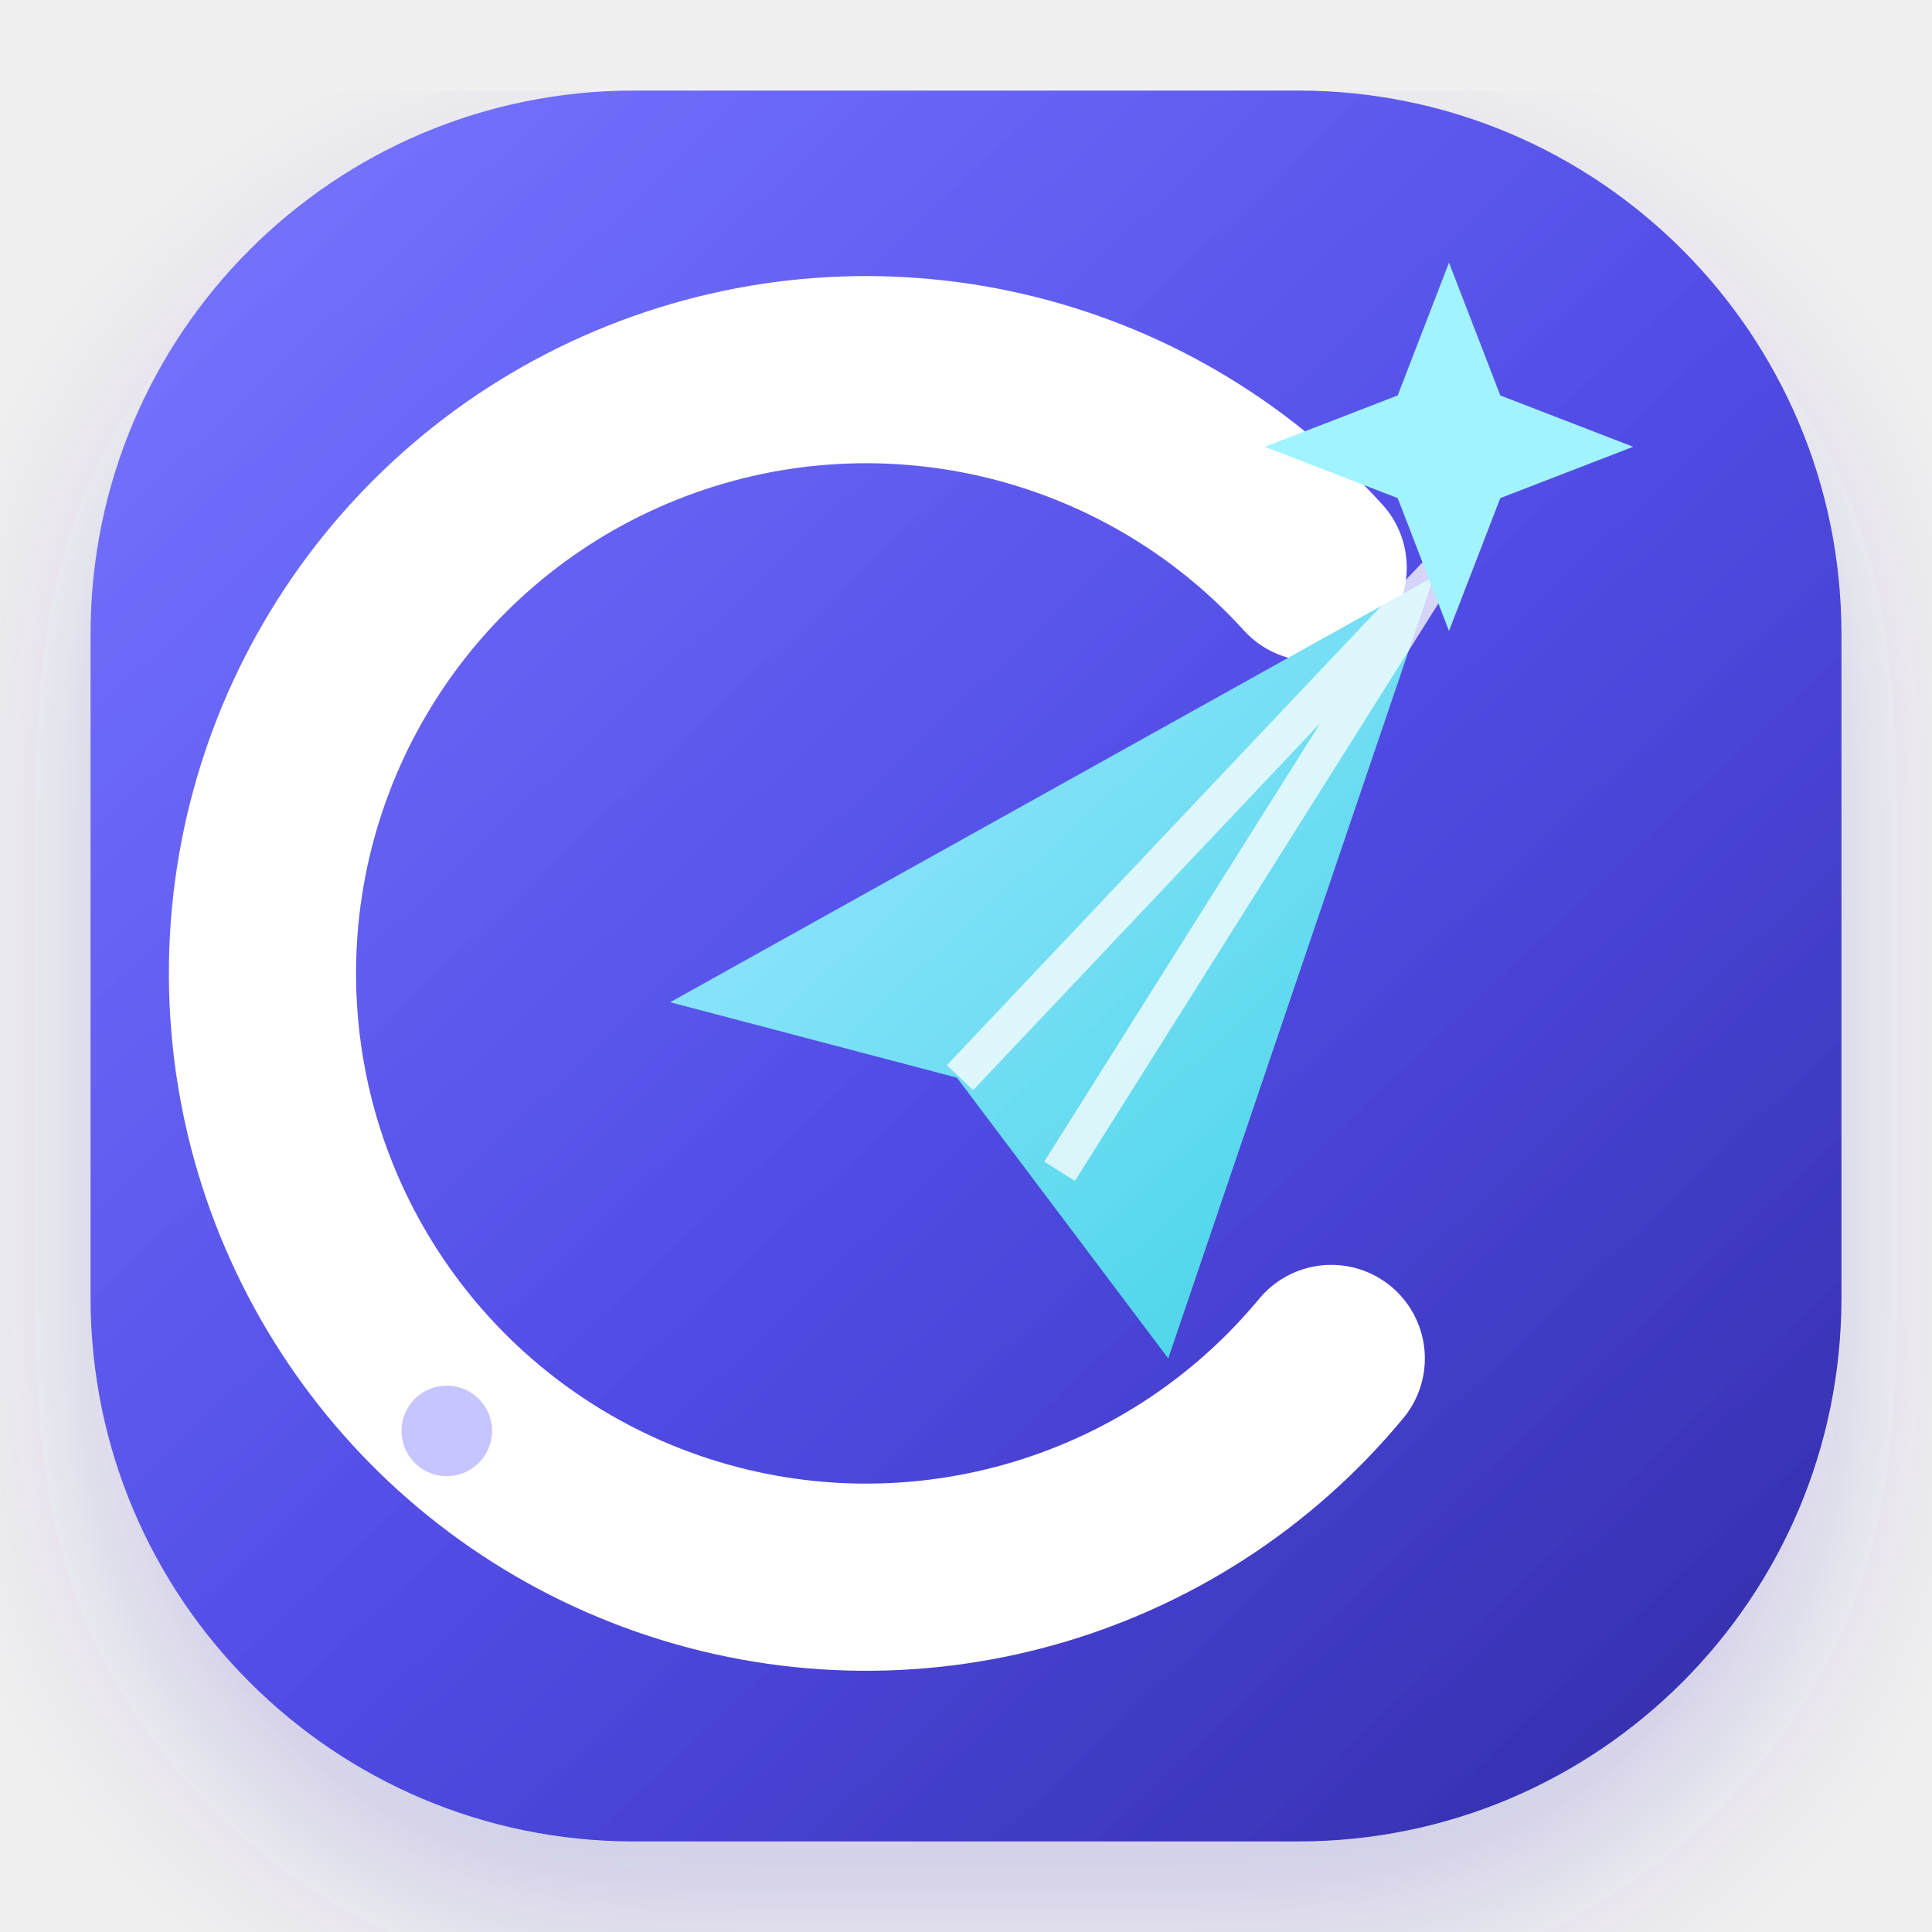
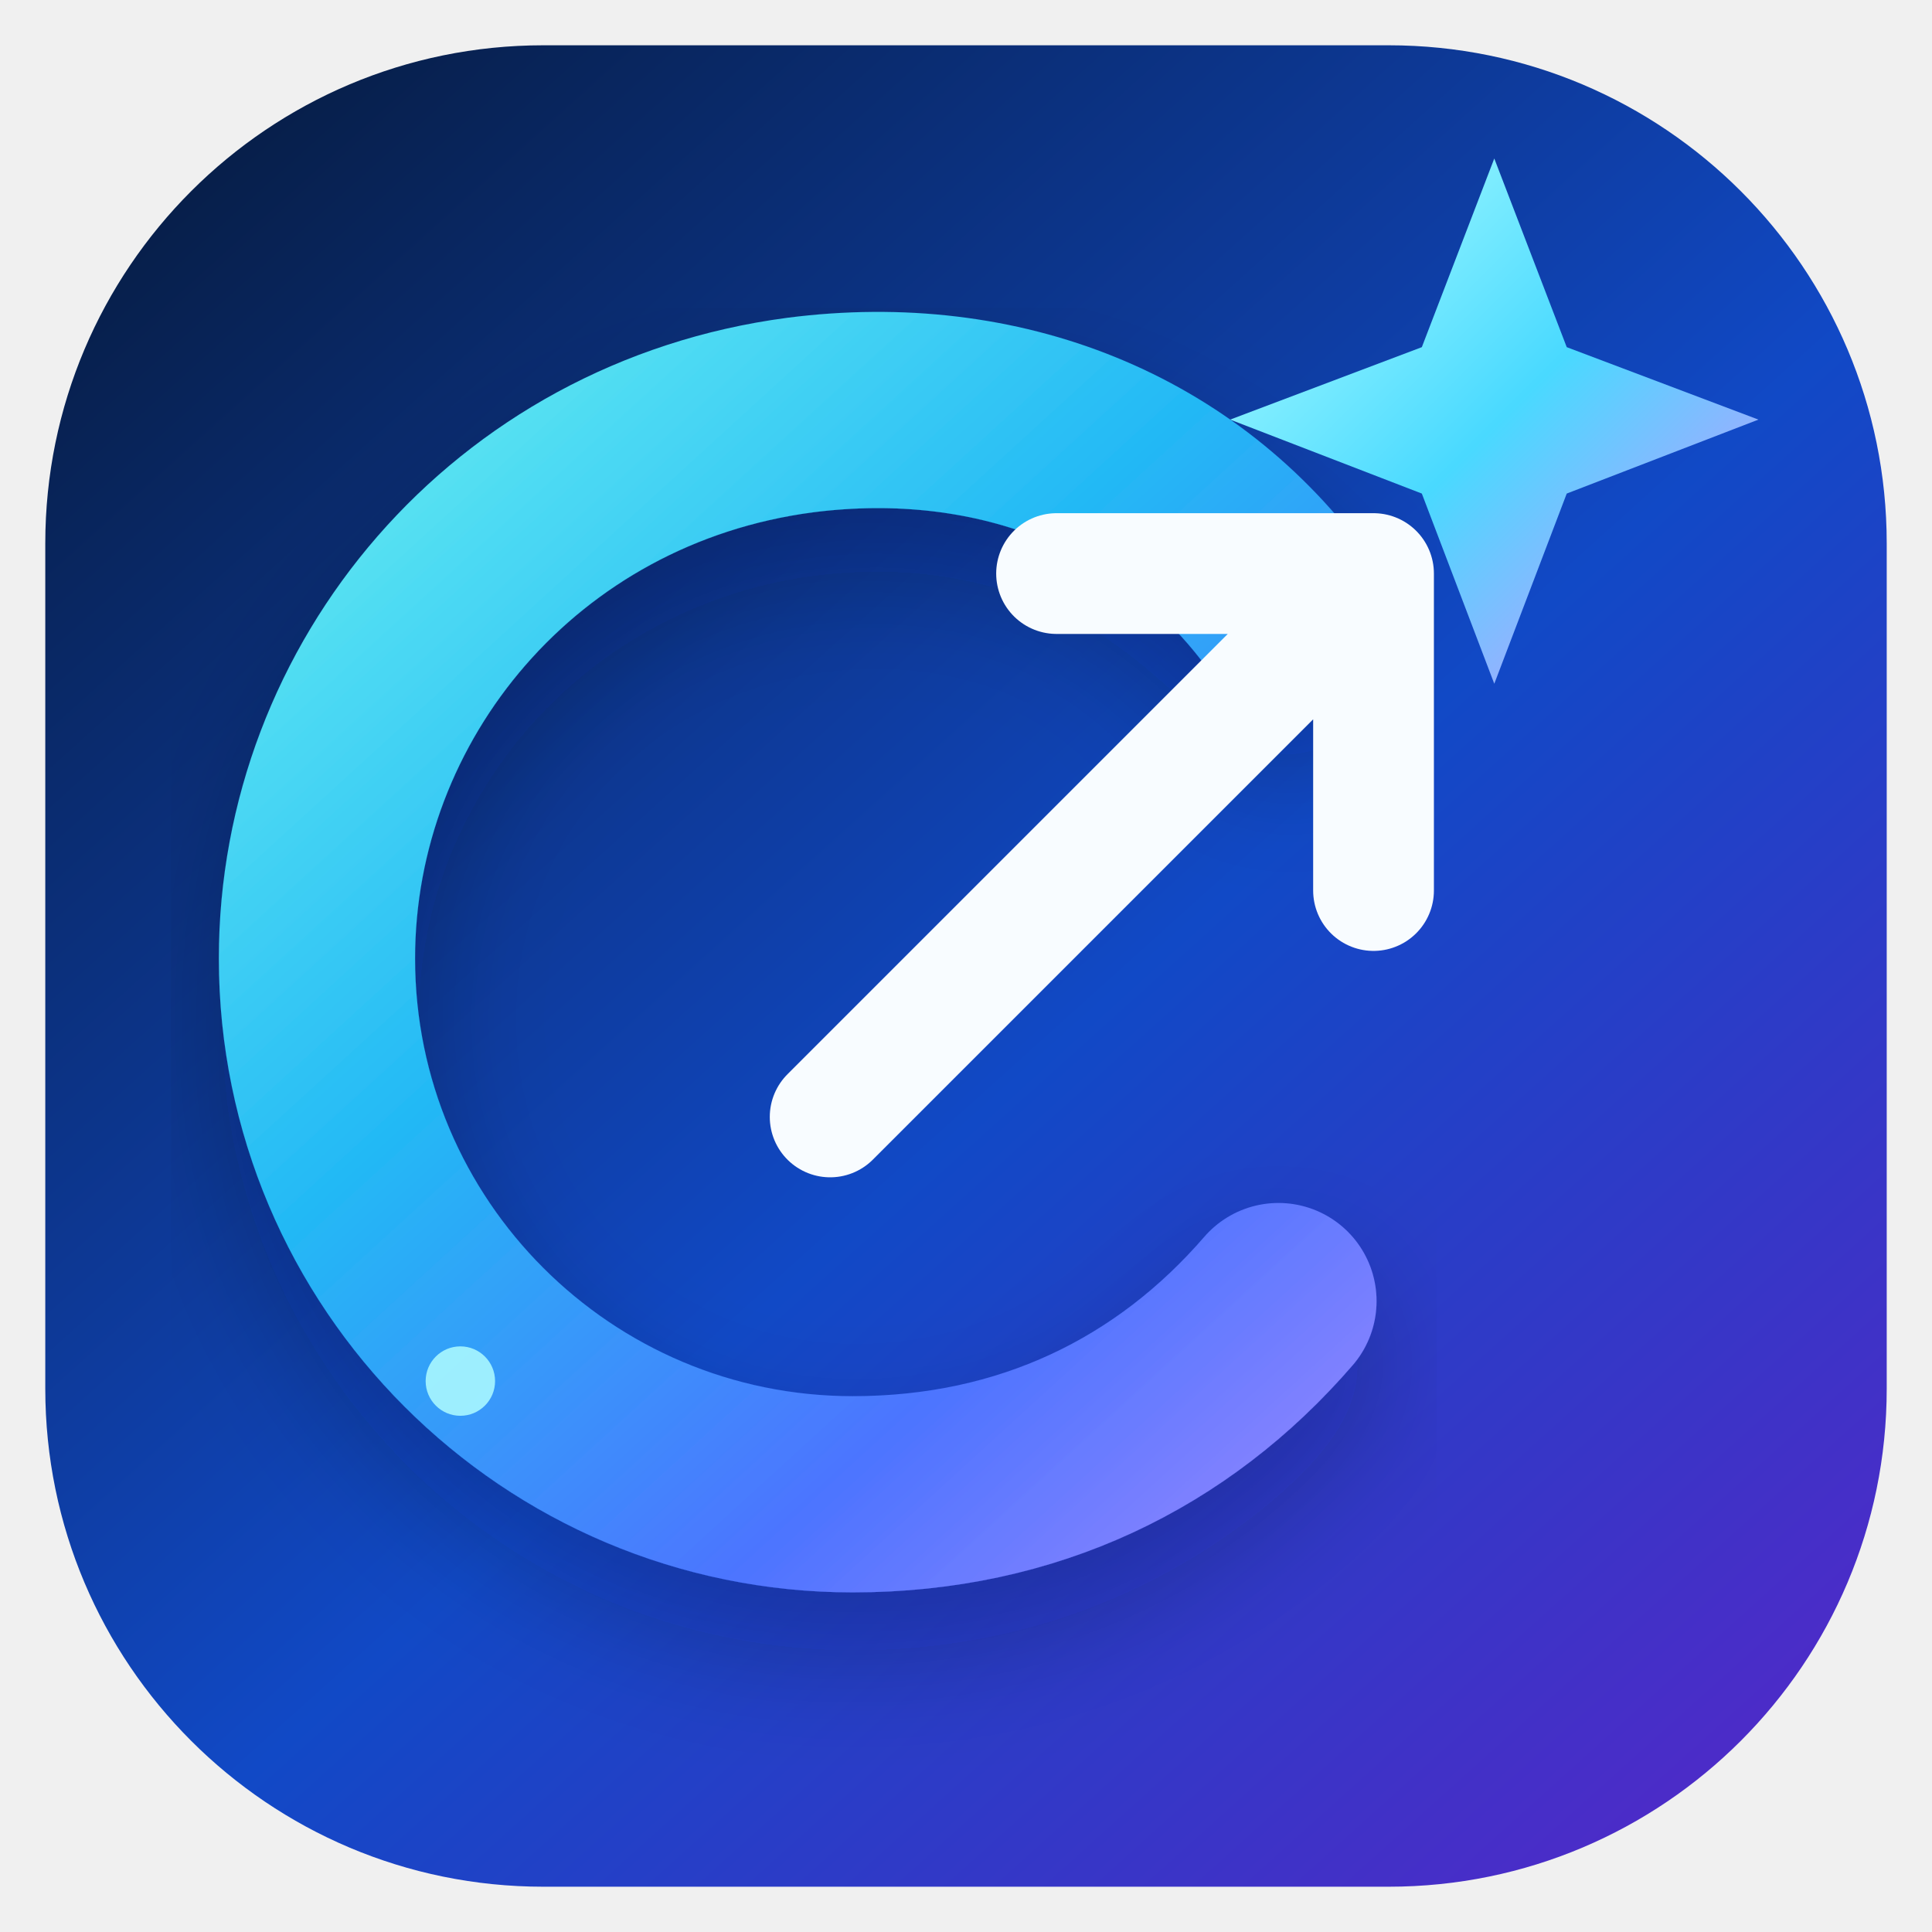
- <svg xmlns="http://www.w3.org/2000/svg" width="64" height="64" viewBox="0 0 64 64" fill="none">
+ <svg xmlns="http://www.w3.org/2000/svg" viewBox="0 0 128 128" role="img" aria-labelledby="title">
  <defs>
-     <linearGradient id="tile" x1="6" y1="5" x2="59" y2="61" gradientUnits="userSpaceOnUse">
-       <stop stop-color="#7774FF" />
-       <stop offset="0.52" stop-color="#514CE5" />
-       <stop offset="1" stop-color="#322CA8" />
+     <linearGradient id="tile" x1="10" y1="5" x2="119" y2="126" gradientUnits="userSpaceOnUse">
+       <stop stop-color="#061B3F" />
+       <stop offset=".54" stop-color="#1149C6" />
+       <stop offset="1" stop-color="#5527C8" />
    </linearGradient>
-     <linearGradient id="flight" x1="25" y1="21" x2="47" y2="45" gradientUnits="userSpaceOnUse">
-       <stop stop-color="#9BE7FF" />
-       <stop offset="1" stop-color="#41D3E6" />
+     <linearGradient id="ribbon" x1="21" y1="23" x2="95" y2="104" gradientUnits="userSpaceOnUse">
+       <stop stop-color="#69F0F1" />
+       <stop offset=".38" stop-color="#23B9F5" />
+       <stop offset=".72" stop-color="#4D74FF" />
+       <stop offset="1" stop-color="#A68BFF" />
    </linearGradient>
-     <filter id="shadow" x="-12%" y="-12%" width="124%" height="132%">
-       <feDropShadow dx="0" dy="3" stdDeviation="3" flood-color="#4740CC" flood-opacity="0.2" />
+     <linearGradient id="spark" x1="83" y1="14" x2="111" y2="42" gradientUnits="userSpaceOnUse">
+       <stop stop-color="#A7FCFF" />
+       <stop offset=".54" stop-color="#49D9FF" />
+       <stop offset="1" stop-color="#B5A0FF" />
+     </linearGradient>
+     <filter id="shadow" x="-15%" y="-15%" width="130%" height="140%">
+       <feDropShadow dx="0" dy="4" stdDeviation="4" flood-color="#020A25" flood-opacity=".22" />
    </filter>
  </defs>
-   <g filter="url(#shadow)">
-     <rect x="3" y="3" width="58" height="58" rx="18" fill="url(#tile)" />
-     <path d="M43.5 18.8A20 20 0 1 0 44.1 45" stroke="#FFFFFF" stroke-width="6.2" stroke-linecap="round" />
-     <path d="M22.2 33.2 47.5 19.1 38.7 45 31.7 35.7 22.2 33.2Z" fill="url(#flight)" />
-     <path d="M31.8 35.7 47.5 19.1 35.1 38.8" stroke="#FFFFFF" stroke-opacity="0.76" stroke-width="1.2" stroke-linejoin="round" />
-     <path d="M48 8.7 49.7 13.1 54.1 14.8 49.7 16.5 48 20.9 46.3 16.5 41.9 14.8 46.3 13.1 48 8.7Z" fill="#A1F4FF" />
-     <circle cx="14.8" cy="47.4" r="1.5" fill="#C7C5FF" />
-   </g>
+   <rect x="3" y="3" width="122" height="122" rx="33" fill="url(#tile)" />
+   <path d="M85.5 40.8C78.2 30.6 66.2 25.8 53 27.5 34.1 30 21 45.8 21 63.5c0 19.6 15.9 35.5 35.5 35.5 11.6 0 21.2-4.7 28.2-12.8" fill="none" stroke="url(#ribbon)" stroke-width="13" stroke-linecap="round" filter="url(#shadow)" />
+   <path d="M55 74 91 38m-21 0h21v21" fill="none" stroke="#F8FCFF" stroke-width="8" stroke-linecap="round" stroke-linejoin="round" />
+   <path d="M99 10.5 103.8 23l12.7 4.8-12.7 4.9L99 45.3l-4.8-12.6-12.7-4.9L94.2 23 99 10.5Z" fill="url(#spark)" />
+   <circle cx="30.5" cy="91.5" r="2.3" fill="#A8F7FF" opacity=".9" />
</svg>
